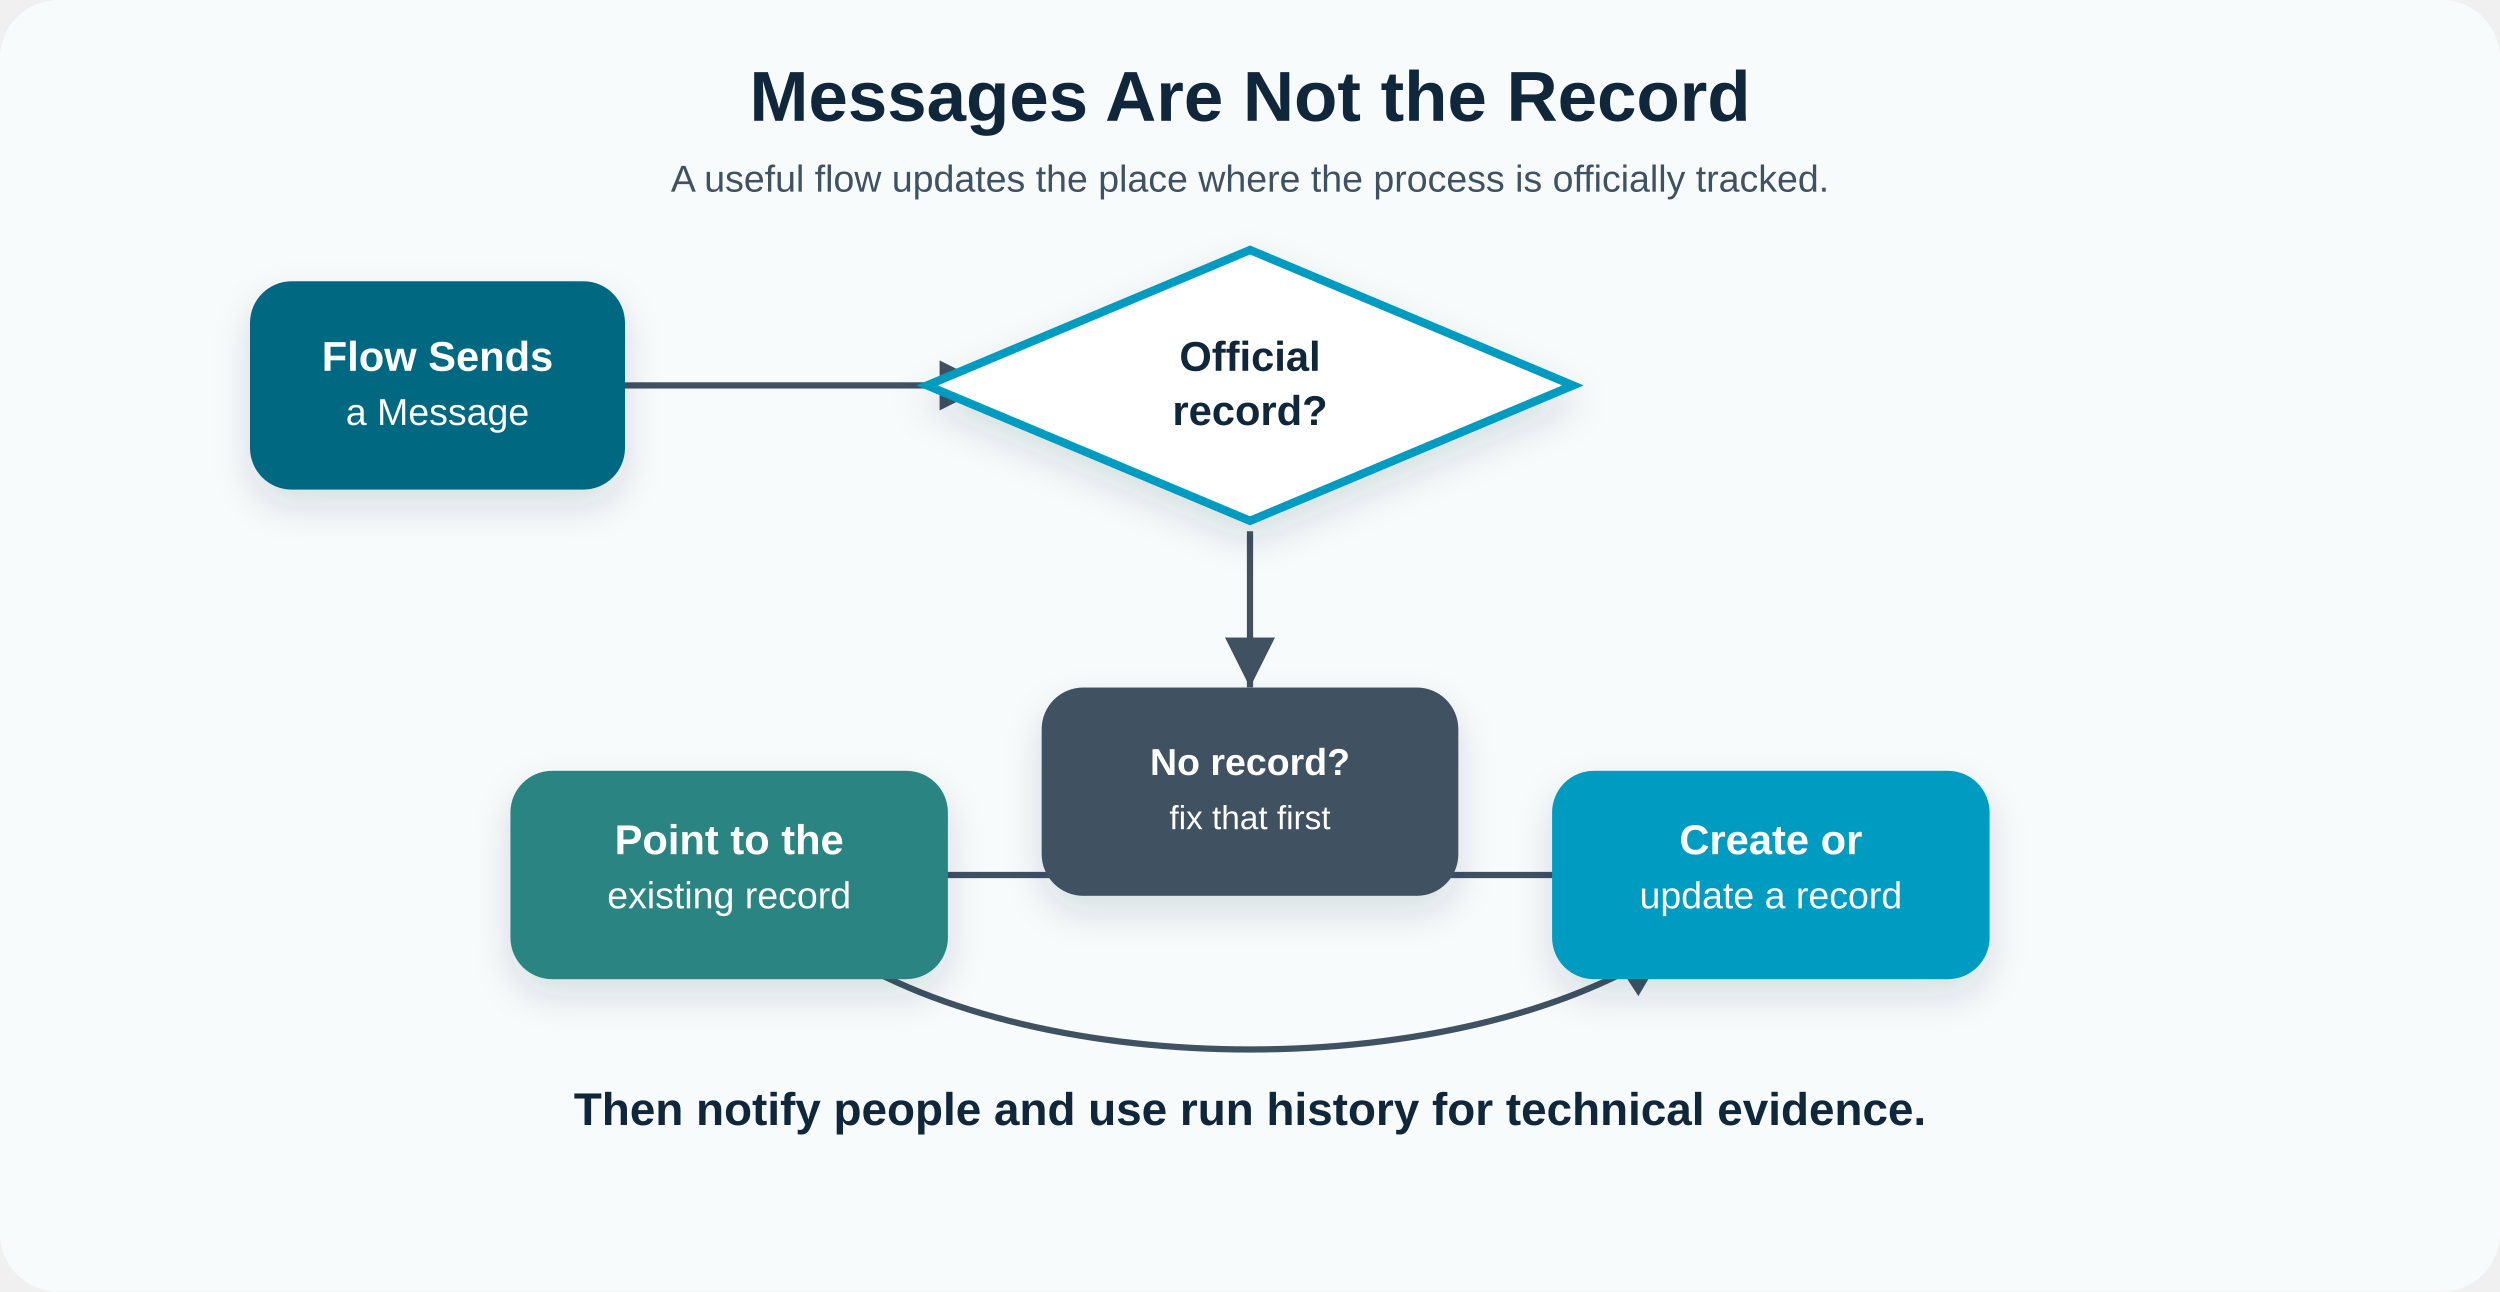
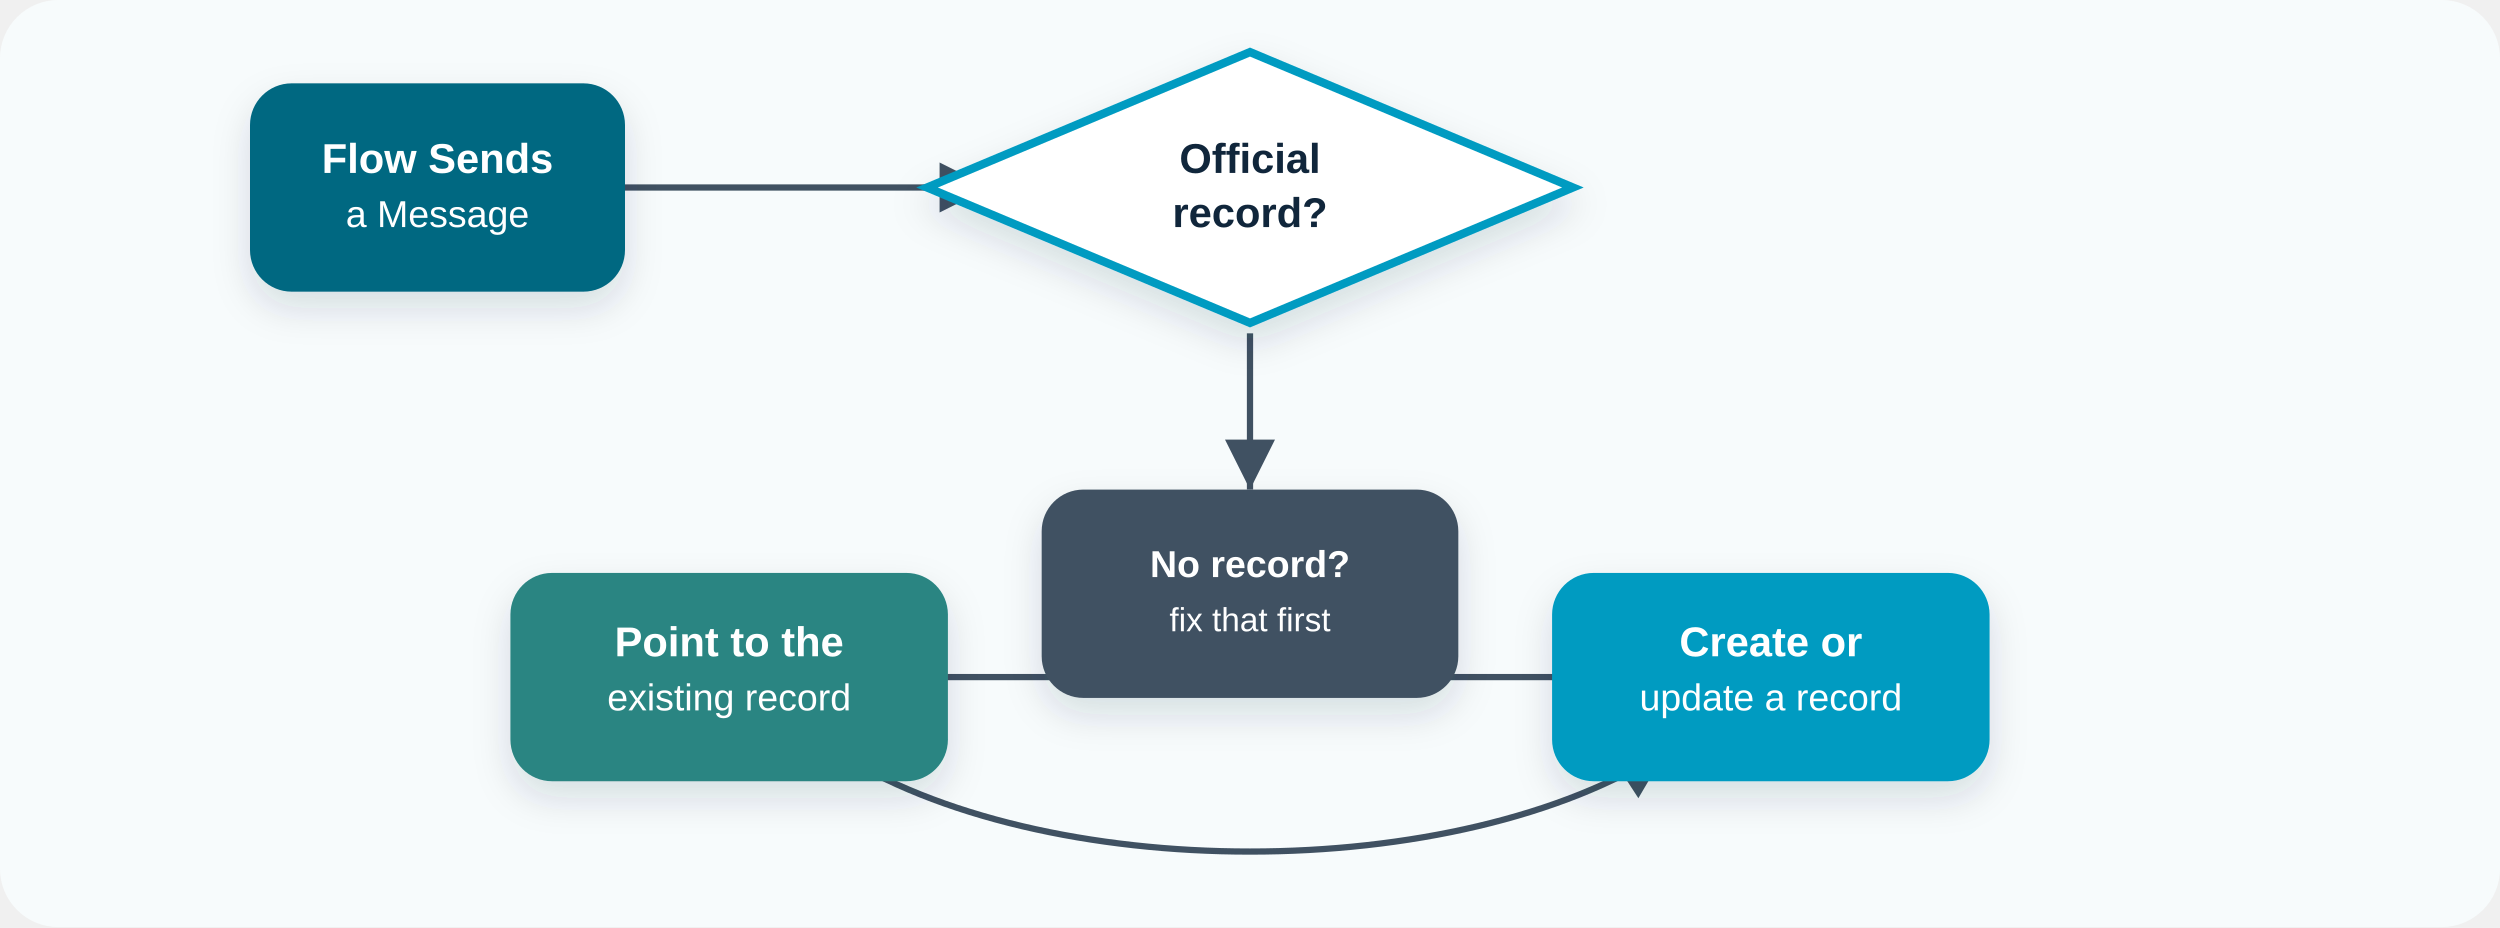
- <svg xmlns="http://www.w3.org/2000/svg" width="1200" height="620" viewBox="0 0 1200 620" role="img" aria-labelledby="title desc">
+ <svg xmlns="http://www.w3.org/2000/svg" width="1200" height="445" viewBox="0 95 1200 445" role="img" aria-labelledby="title desc">
  <defs>
    <filter id="shadow" x="-10%" y="-20%" width="120%" height="140%">
      <feDropShadow dx="0" dy="8" stdDeviation="9" flood-color="#10263b" flood-opacity="0.14" />
    </filter>
    <marker id="arrow" markerWidth="12" markerHeight="12" refX="10" refY="6" orient="auto">
      <path d="M2 2 L10 6 L2 10 Z" fill="#405162" />
    </marker>
  </defs>
-   <rect width="1200" height="620" rx="28" fill="#f7fbfc" />
-   <text x="600" y="58" text-anchor="middle" font-family="Arial, sans-serif" font-size="34" font-weight="700" fill="#10263b">Messages Are Not the Record</text>
-   <text x="600" y="92" text-anchor="middle" font-family="Arial, sans-serif" font-size="18" fill="#405162">A useful flow updates the place where the process is officially tracked.</text>
+   <rect y="95" width="1200" height="445" rx="28" fill="#f7fbfc" />
  <g stroke="#405162" stroke-width="3" fill="none" marker-end="url(#arrow)">
    <path d="M300 185 L475 185" />
    <path d="M600 255 L600 330" />
    <path d="M520 420 L395 420" />
    <path d="M680 420 L805 420" />
    <path d="M400 455 C500 520 700 520 800 455" />
  </g>
  <g font-family="Arial, sans-serif" text-anchor="middle" filter="url(#shadow)">
    <rect x="120" y="135" width="180" height="100" rx="20" fill="#006781" />
    <polygon points="600,120 755,185 600,250 445,185" fill="#fff" stroke="#009bc1" stroke-width="4" />
    <rect x="245" y="370" width="210" height="100" rx="20" fill="#298582" />
    <rect x="745" y="370" width="210" height="100" rx="20" fill="#009bc1" />
    <rect x="500" y="330" width="200" height="100" rx="20" fill="#405162" />
  </g>
  <g font-family="Arial, sans-serif" text-anchor="middle">
    <text x="210" y="178" font-size="20" font-weight="700" fill="#fff">Flow Sends</text>
    <text x="210" y="204" font-size="18" fill="#fff">a Message</text>
    <text x="600" y="178" font-size="20" font-weight="700" fill="#10263b">Official</text>
    <text x="600" y="204" font-size="20" font-weight="700" fill="#10263b">record?</text>
    <text x="350" y="410" font-size="20" font-weight="700" fill="#fff">Point to the</text>
    <text x="350" y="436" font-size="18" fill="#fff">existing record</text>
    <text x="850" y="410" font-size="20" font-weight="700" fill="#fff">Create or</text>
    <text x="850" y="436" font-size="18" fill="#fff">update a record</text>
    <text x="600" y="372" font-size="18" font-weight="700" fill="#fff">No record?</text>
    <text x="600" y="398" font-size="16" fill="#fff">fix that first</text>
-     <text x="600" y="540" font-size="22" font-weight="700" fill="#10263b">Then notify people and use run history for technical evidence.</text>
  </g>
</svg>
